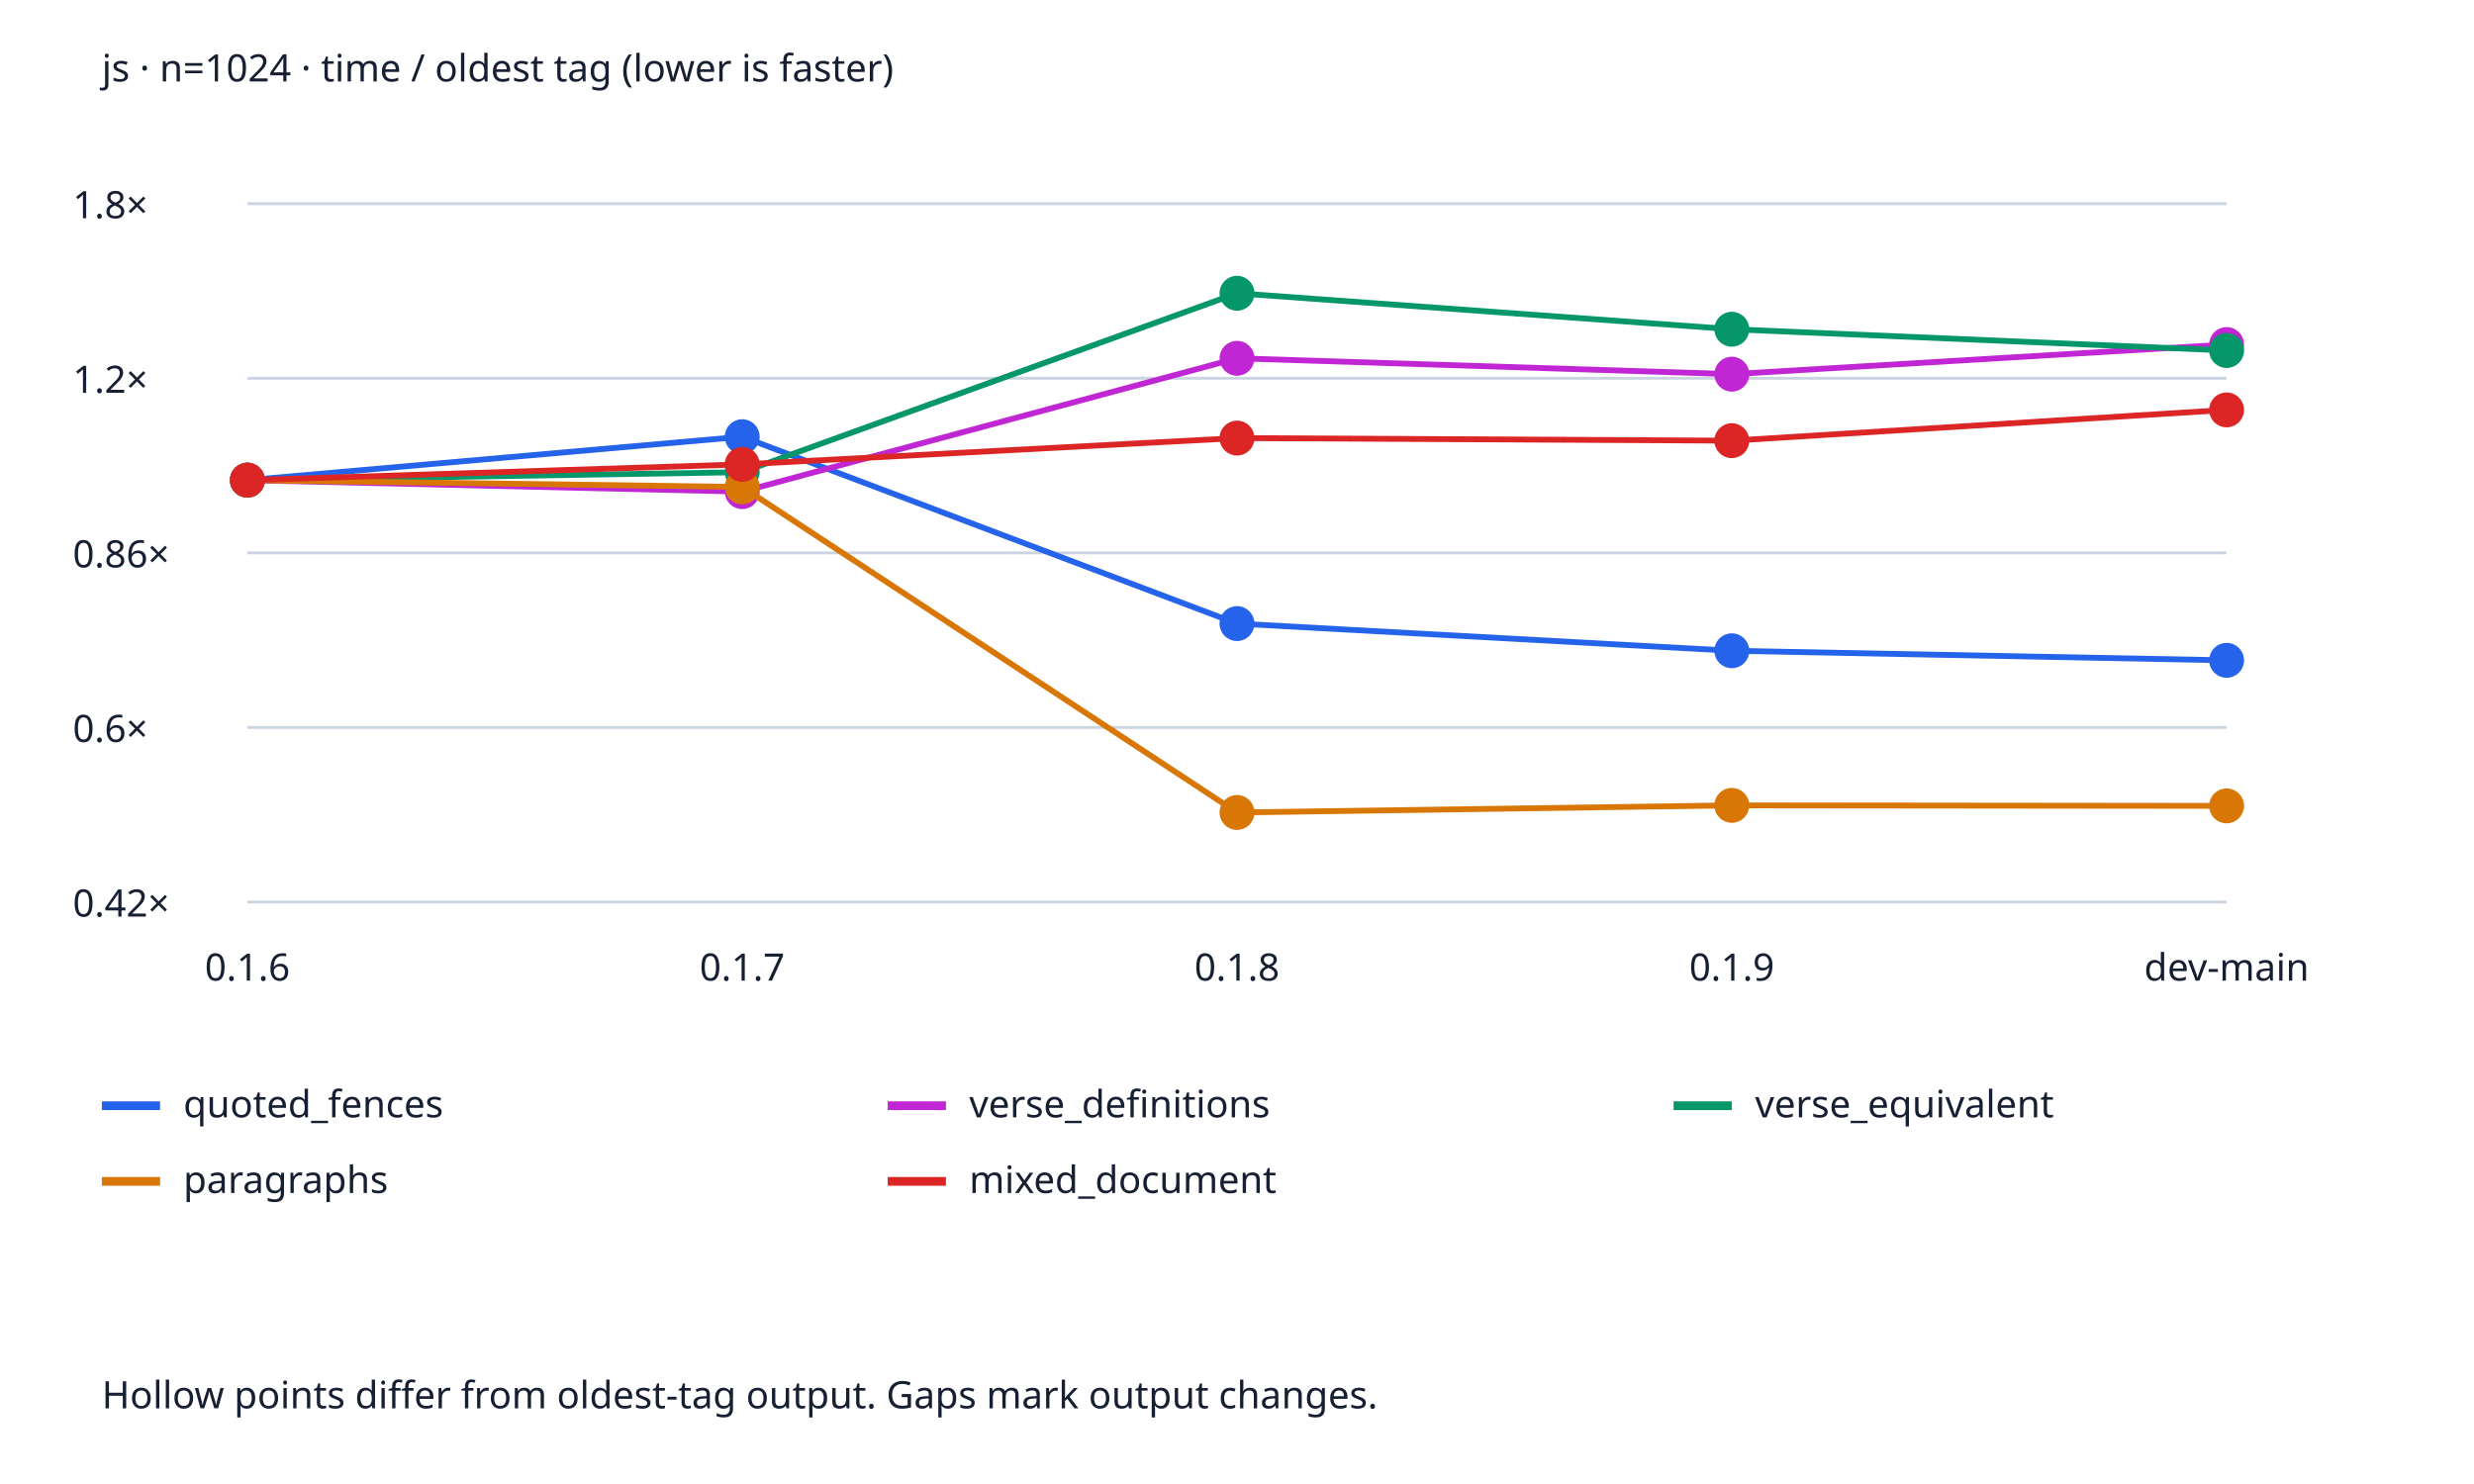
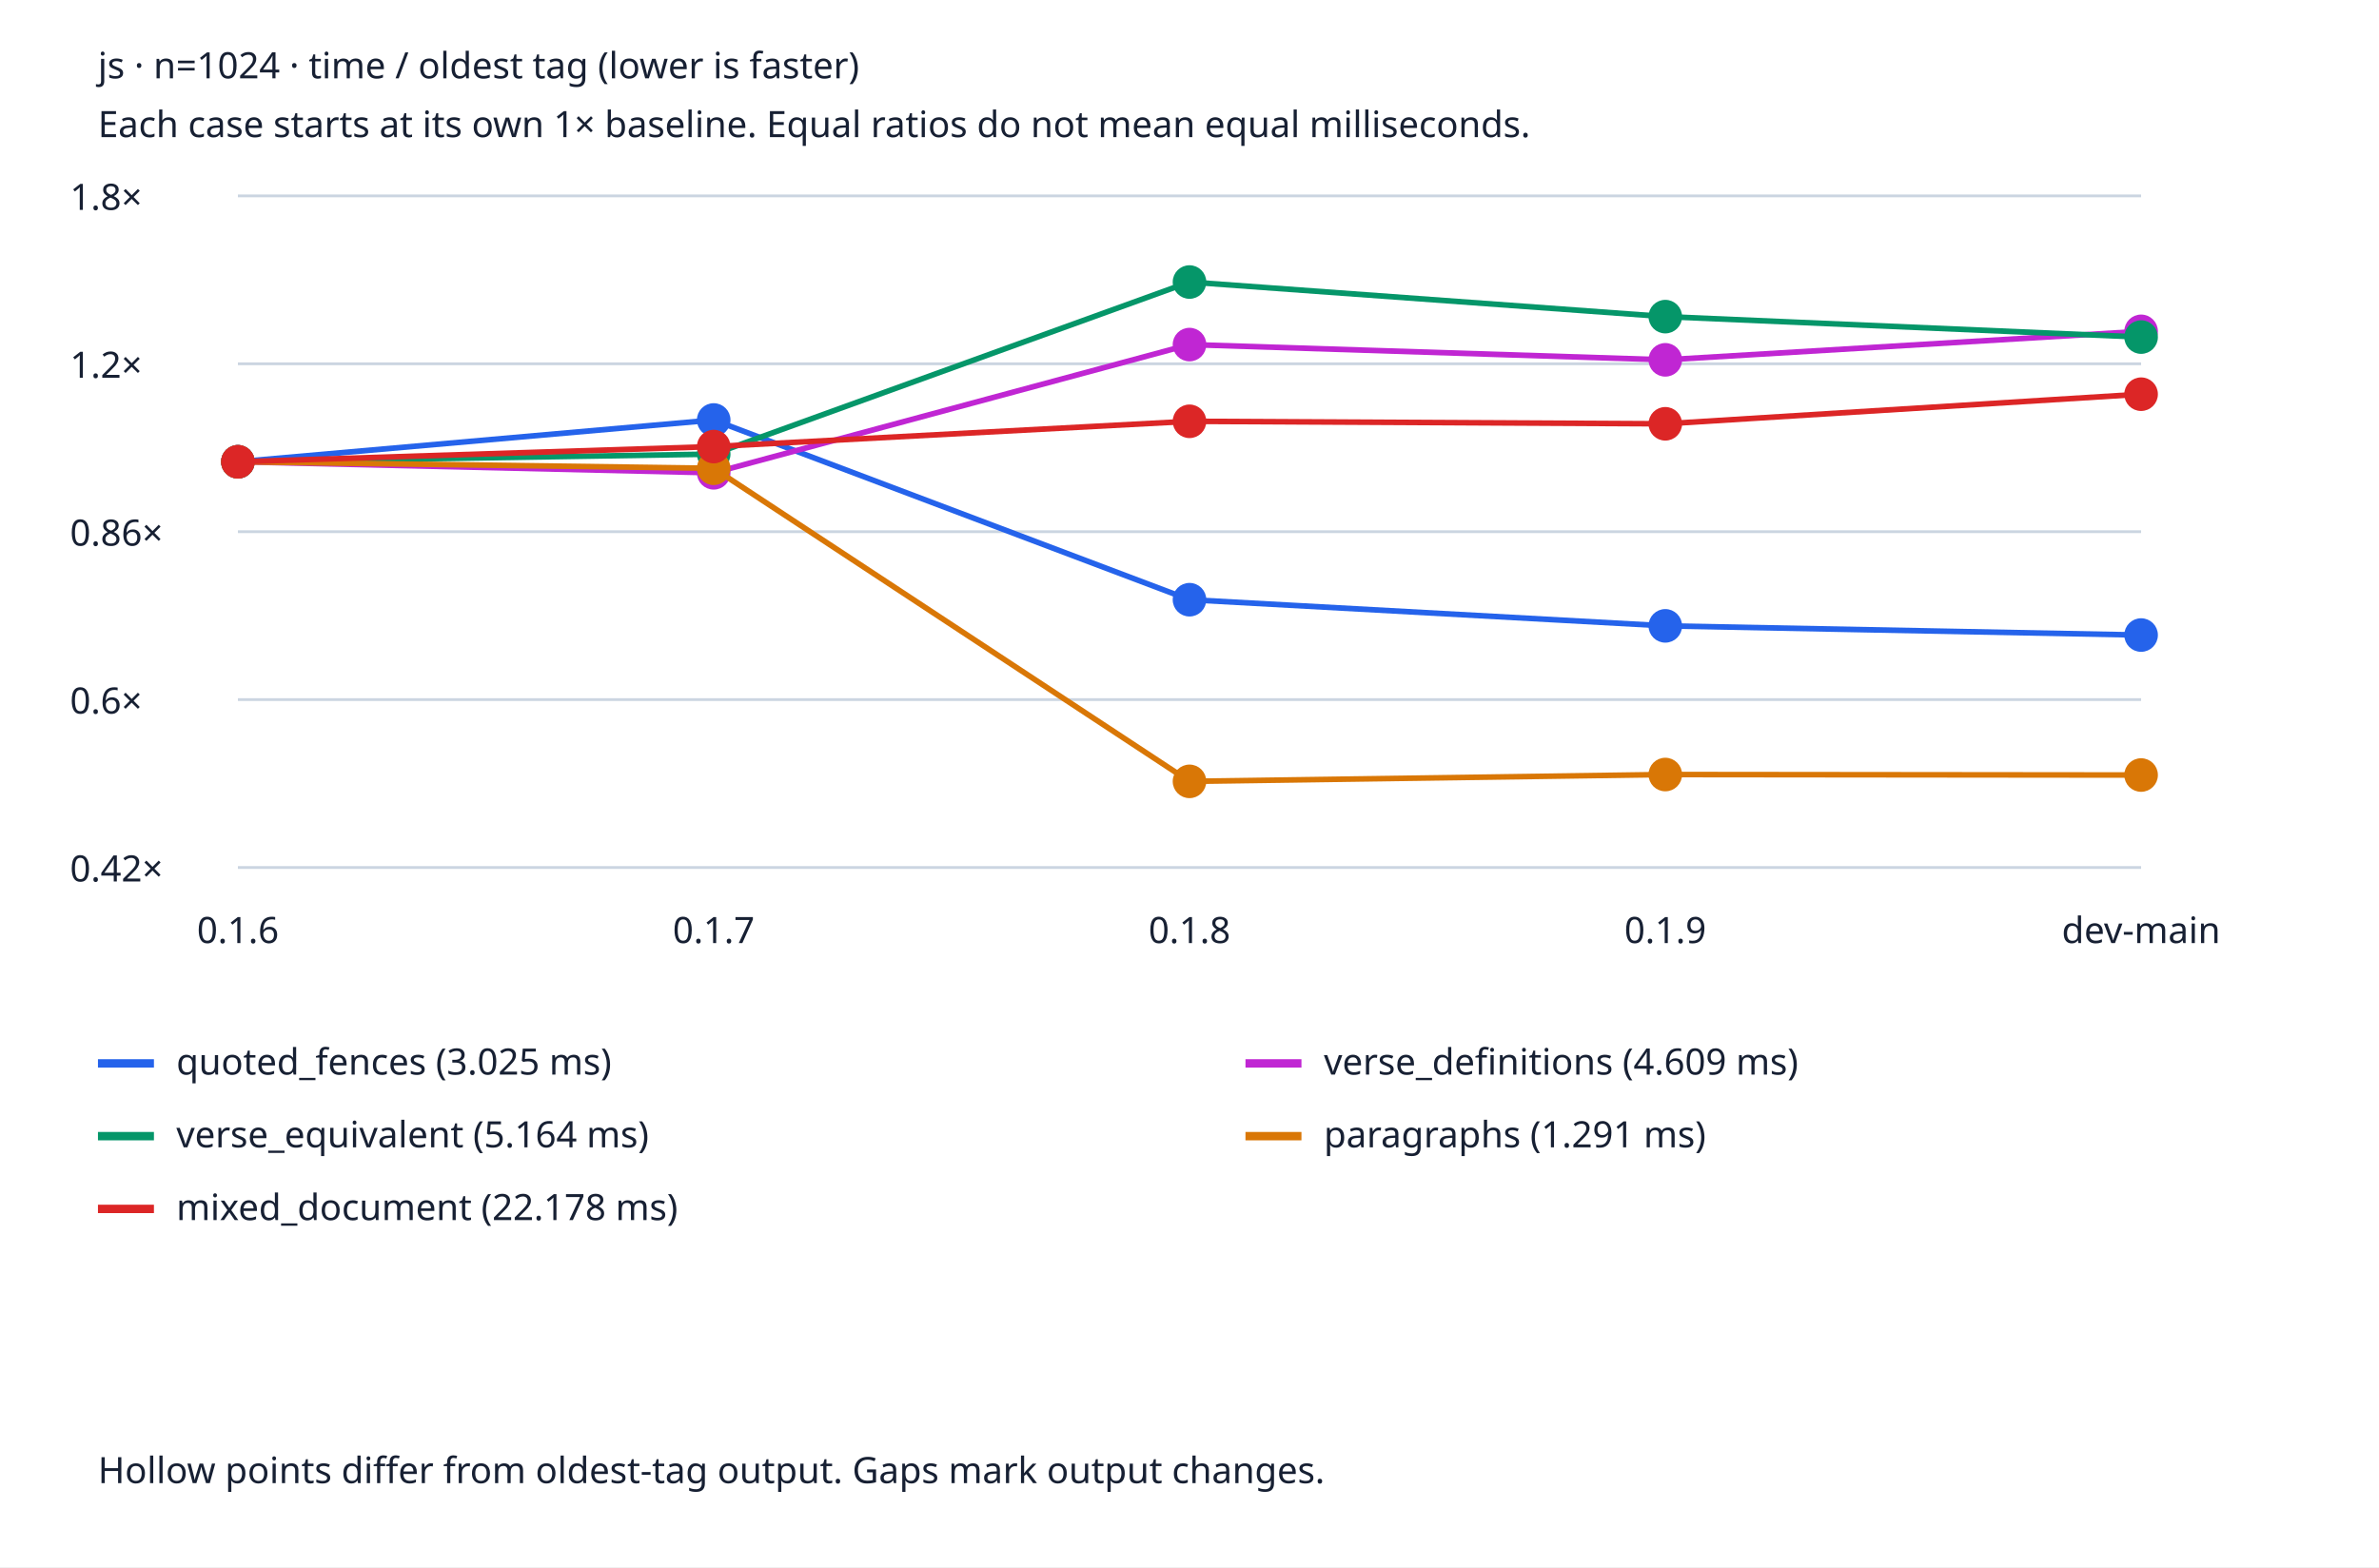
- <svg xmlns="http://www.w3.org/2000/svg" viewBox="0 0 850 510" role="img" aria-labelledby="title desc">
+ <svg xmlns="http://www.w3.org/2000/svg" viewBox="0 0 850 560" role="img" aria-labelledby="title desc">
  <style>text{font:13px system-ui;fill:#172033}.bg{fill:#fff}.grid{stroke:#cbd5e1}@media(prefers-color-scheme:dark){text{fill:#edf2f7}.bg{fill:#152033}.grid{stroke:#475569}}</style>
-   <rect class="bg" width="850" height="510" />
+   <rect class="bg" width="850" height="560" />
  <text x="35" y="28" font-weight="bold">js · n=1024 · time / oldest tag (lower is faster)</text>
+   <text x="35" y="49">Each case starts at its own 1× baseline. Equal ratios do not mean equal milliseconds.</text>
  <line class="grid" x1="85" x2="765" y1="310.0" y2="310.0" />
  <text x="25" y="315.0">0.42×</text>
  <line class="grid" x1="85" x2="765" y1="250.0" y2="250.0" />
  <text x="25" y="255.0">0.6×</text>
  <line class="grid" x1="85" x2="765" y1="190" y2="190" />
  <text x="25" y="195">0.86×</text>
  <line class="grid" x1="85" x2="765" y1="130.0" y2="130.0" />
  <text x="25" y="135.0">1.2×</text>
  <line class="grid" x1="85" x2="765" y1="70.0" y2="70.0" />
  <text x="25" y="75.0">1.8×</text>
  <text x="85.0" y="337" text-anchor="middle">0.1.6</text>
  <text x="255.0" y="337" text-anchor="middle">0.1.7</text>
  <text x="425.0" y="337" text-anchor="middle">0.1.8</text>
  <text x="595.0" y="337" text-anchor="middle">0.1.9</text>
  <text x="765.0" y="337" text-anchor="middle">dev-main</text>
  <circle cx="85.0" cy="165.017" r="5" fill="#2563eb" stroke="#2563eb" stroke-width="2" />
  <line x1="85.0" y1="165.017" x2="255.0" y2="150.08" stroke="#2563eb" stroke-width="2" />
  <circle cx="255.0" cy="150.08" r="5" fill="#2563eb" stroke="#2563eb" stroke-width="2" />
  <line x1="255.0" y1="150.08" x2="425.0" y2="214.303" stroke="#2563eb" stroke-width="2" />
  <circle cx="425.0" cy="214.303" r="5" fill="#2563eb" stroke="#2563eb" stroke-width="2" />
  <line x1="425.0" y1="214.303" x2="595.0" y2="223.651" stroke="#2563eb" stroke-width="2" />
  <circle cx="595.0" cy="223.651" r="5" fill="#2563eb" stroke="#2563eb" stroke-width="2" />
  <line x1="595.0" y1="223.651" x2="765.0" y2="226.933" stroke="#2563eb" stroke-width="2" />
  <circle cx="765.0" cy="226.933" r="5" fill="#2563eb" stroke="#2563eb" stroke-width="2" />
  <line x1="35" x2="55" y1="380" y2="380" stroke="#2563eb" stroke-width="3" />
-   <text x="63" y="384">quoted_fences</text>
+   <text x="63" y="384">quoted_fences (3.025 ms)</text>
  <circle cx="85.0" cy="165.017" r="5" fill="#c026d3" stroke="#c026d3" stroke-width="2" />
  <line x1="85.0" y1="165.017" x2="255.0" y2="168.958" stroke="#c026d3" stroke-width="2" />
  <circle cx="255.0" cy="168.958" r="5" fill="#c026d3" stroke="#c026d3" stroke-width="2" />
  <line x1="255.0" y1="168.958" x2="425.0" y2="123.134" stroke="#c026d3" stroke-width="2" />
  <circle cx="425.0" cy="123.134" r="5" fill="#c026d3" stroke="#c026d3" stroke-width="2" />
  <line x1="425.0" y1="123.134" x2="595.0" y2="128.585" stroke="#c026d3" stroke-width="2" />
  <circle cx="595.0" cy="128.585" r="5" fill="#c026d3" stroke="#c026d3" stroke-width="2" />
  <line x1="595.0" y1="128.585" x2="765.0" y2="118.402" stroke="#c026d3" stroke-width="2" />
  <circle cx="765.0" cy="118.402" r="5" fill="#c026d3" stroke="#c026d3" stroke-width="2" />
-   <line x1="305" x2="325" y1="380" y2="380" stroke="#c026d3" stroke-width="3" />
-   <text x="333" y="384">verse_definitions</text>
+   <line x1="445" x2="465" y1="380" y2="380" stroke="#c026d3" stroke-width="3" />
+   <text x="473" y="384">verse_definitions (4.609 ms)</text>
  <circle cx="85.0" cy="165.017" r="5" fill="#059669" stroke="#059669" stroke-width="2" />
  <line x1="85.0" y1="165.017" x2="255.0" y2="162.272" stroke="#059669" stroke-width="2" />
  <circle cx="255.0" cy="162.272" r="5" fill="#059669" stroke="#059669" stroke-width="2" />
  <line x1="255.0" y1="162.272" x2="425.0" y2="100.784" stroke="#059669" stroke-width="2" />
  <circle cx="425.0" cy="100.784" r="5" fill="#059669" stroke="#059669" stroke-width="2" />
  <line x1="425.0" y1="100.784" x2="595.0" y2="113.145" stroke="#059669" stroke-width="2" />
  <circle cx="595.0" cy="113.145" r="5" fill="#059669" stroke="#059669" stroke-width="2" />
  <line x1="595.0" y1="113.145" x2="765.0" y2="120.455" stroke="#059669" stroke-width="2" />
  <circle cx="765.0" cy="120.455" r="5" fill="#059669" stroke="#059669" stroke-width="2" />
-   <line x1="575" x2="595" y1="380" y2="380" stroke="#059669" stroke-width="3" />
-   <text x="603" y="384">verse_equivalent</text>
+   <line x1="35" x2="55" y1="406" y2="406" stroke="#059669" stroke-width="3" />
+   <text x="63" y="410">verse_equivalent (5.164 ms)</text>
  <circle cx="85.0" cy="165.017" r="5" fill="#d97706" stroke="#d97706" stroke-width="2" />
  <line x1="85.0" y1="165.017" x2="255.0" y2="167.344" stroke="#d97706" stroke-width="2" />
  <circle cx="255.0" cy="167.344" r="5" fill="#d97706" stroke="#d97706" stroke-width="2" />
  <line x1="255.0" y1="167.344" x2="425.0" y2="279.216" stroke="#d97706" stroke-width="2" />
  <circle cx="425.0" cy="279.216" r="5" fill="#d97706" stroke="#d97706" stroke-width="2" />
  <line x1="425.0" y1="279.216" x2="595.0" y2="276.777" stroke="#d97706" stroke-width="2" />
  <circle cx="595.0" cy="276.777" r="5" fill="#d97706" stroke="#d97706" stroke-width="2" />
  <line x1="595.0" y1="276.777" x2="765.0" y2="276.954" stroke="#d97706" stroke-width="2" />
  <circle cx="765.0" cy="276.954" r="5" fill="#d97706" stroke="#d97706" stroke-width="2" />
-   <line x1="35" x2="55" y1="406" y2="406" stroke="#d97706" stroke-width="3" />
-   <text x="63" y="410">paragraphs</text>
+   <line x1="445" x2="465" y1="406" y2="406" stroke="#d97706" stroke-width="3" />
+   <text x="473" y="410">paragraphs (1.291 ms)</text>
  <circle cx="85.0" cy="165.017" r="5" fill="#dc2626" stroke="#dc2626" stroke-width="2" />
  <line x1="85.0" y1="165.017" x2="255.0" y2="159.585" stroke="#dc2626" stroke-width="2" />
  <circle cx="255.0" cy="159.585" r="5" fill="#dc2626" stroke="#dc2626" stroke-width="2" />
  <line x1="255.0" y1="159.585" x2="425.0" y2="150.552" stroke="#dc2626" stroke-width="2" />
  <circle cx="425.0" cy="150.552" r="5" fill="#dc2626" stroke="#dc2626" stroke-width="2" />
  <line x1="425.0" y1="150.552" x2="595.0" y2="151.444" stroke="#dc2626" stroke-width="2" />
  <circle cx="595.0" cy="151.444" r="5" fill="#dc2626" stroke="#dc2626" stroke-width="2" />
  <line x1="595.0" y1="151.444" x2="765.0" y2="140.865" stroke="#dc2626" stroke-width="2" />
  <circle cx="765.0" cy="140.865" r="5" fill="#dc2626" stroke="#dc2626" stroke-width="2" />
-   <line x1="305" x2="325" y1="406" y2="406" stroke="#dc2626" stroke-width="3" />
-   <text x="333" y="410">mixed_document</text>
-   <text x="35" y="484">Hollow points differ from oldest-tag output. Gaps mark output changes.</text>
+   <line x1="35" x2="55" y1="432" y2="432" stroke="#dc2626" stroke-width="3" />
+   <text x="63" y="436">mixed_document (22.178 ms)</text>
+   <text x="35" y="530">Hollow points differ from oldest-tag output. Gaps mark output changes.</text>
</svg>
